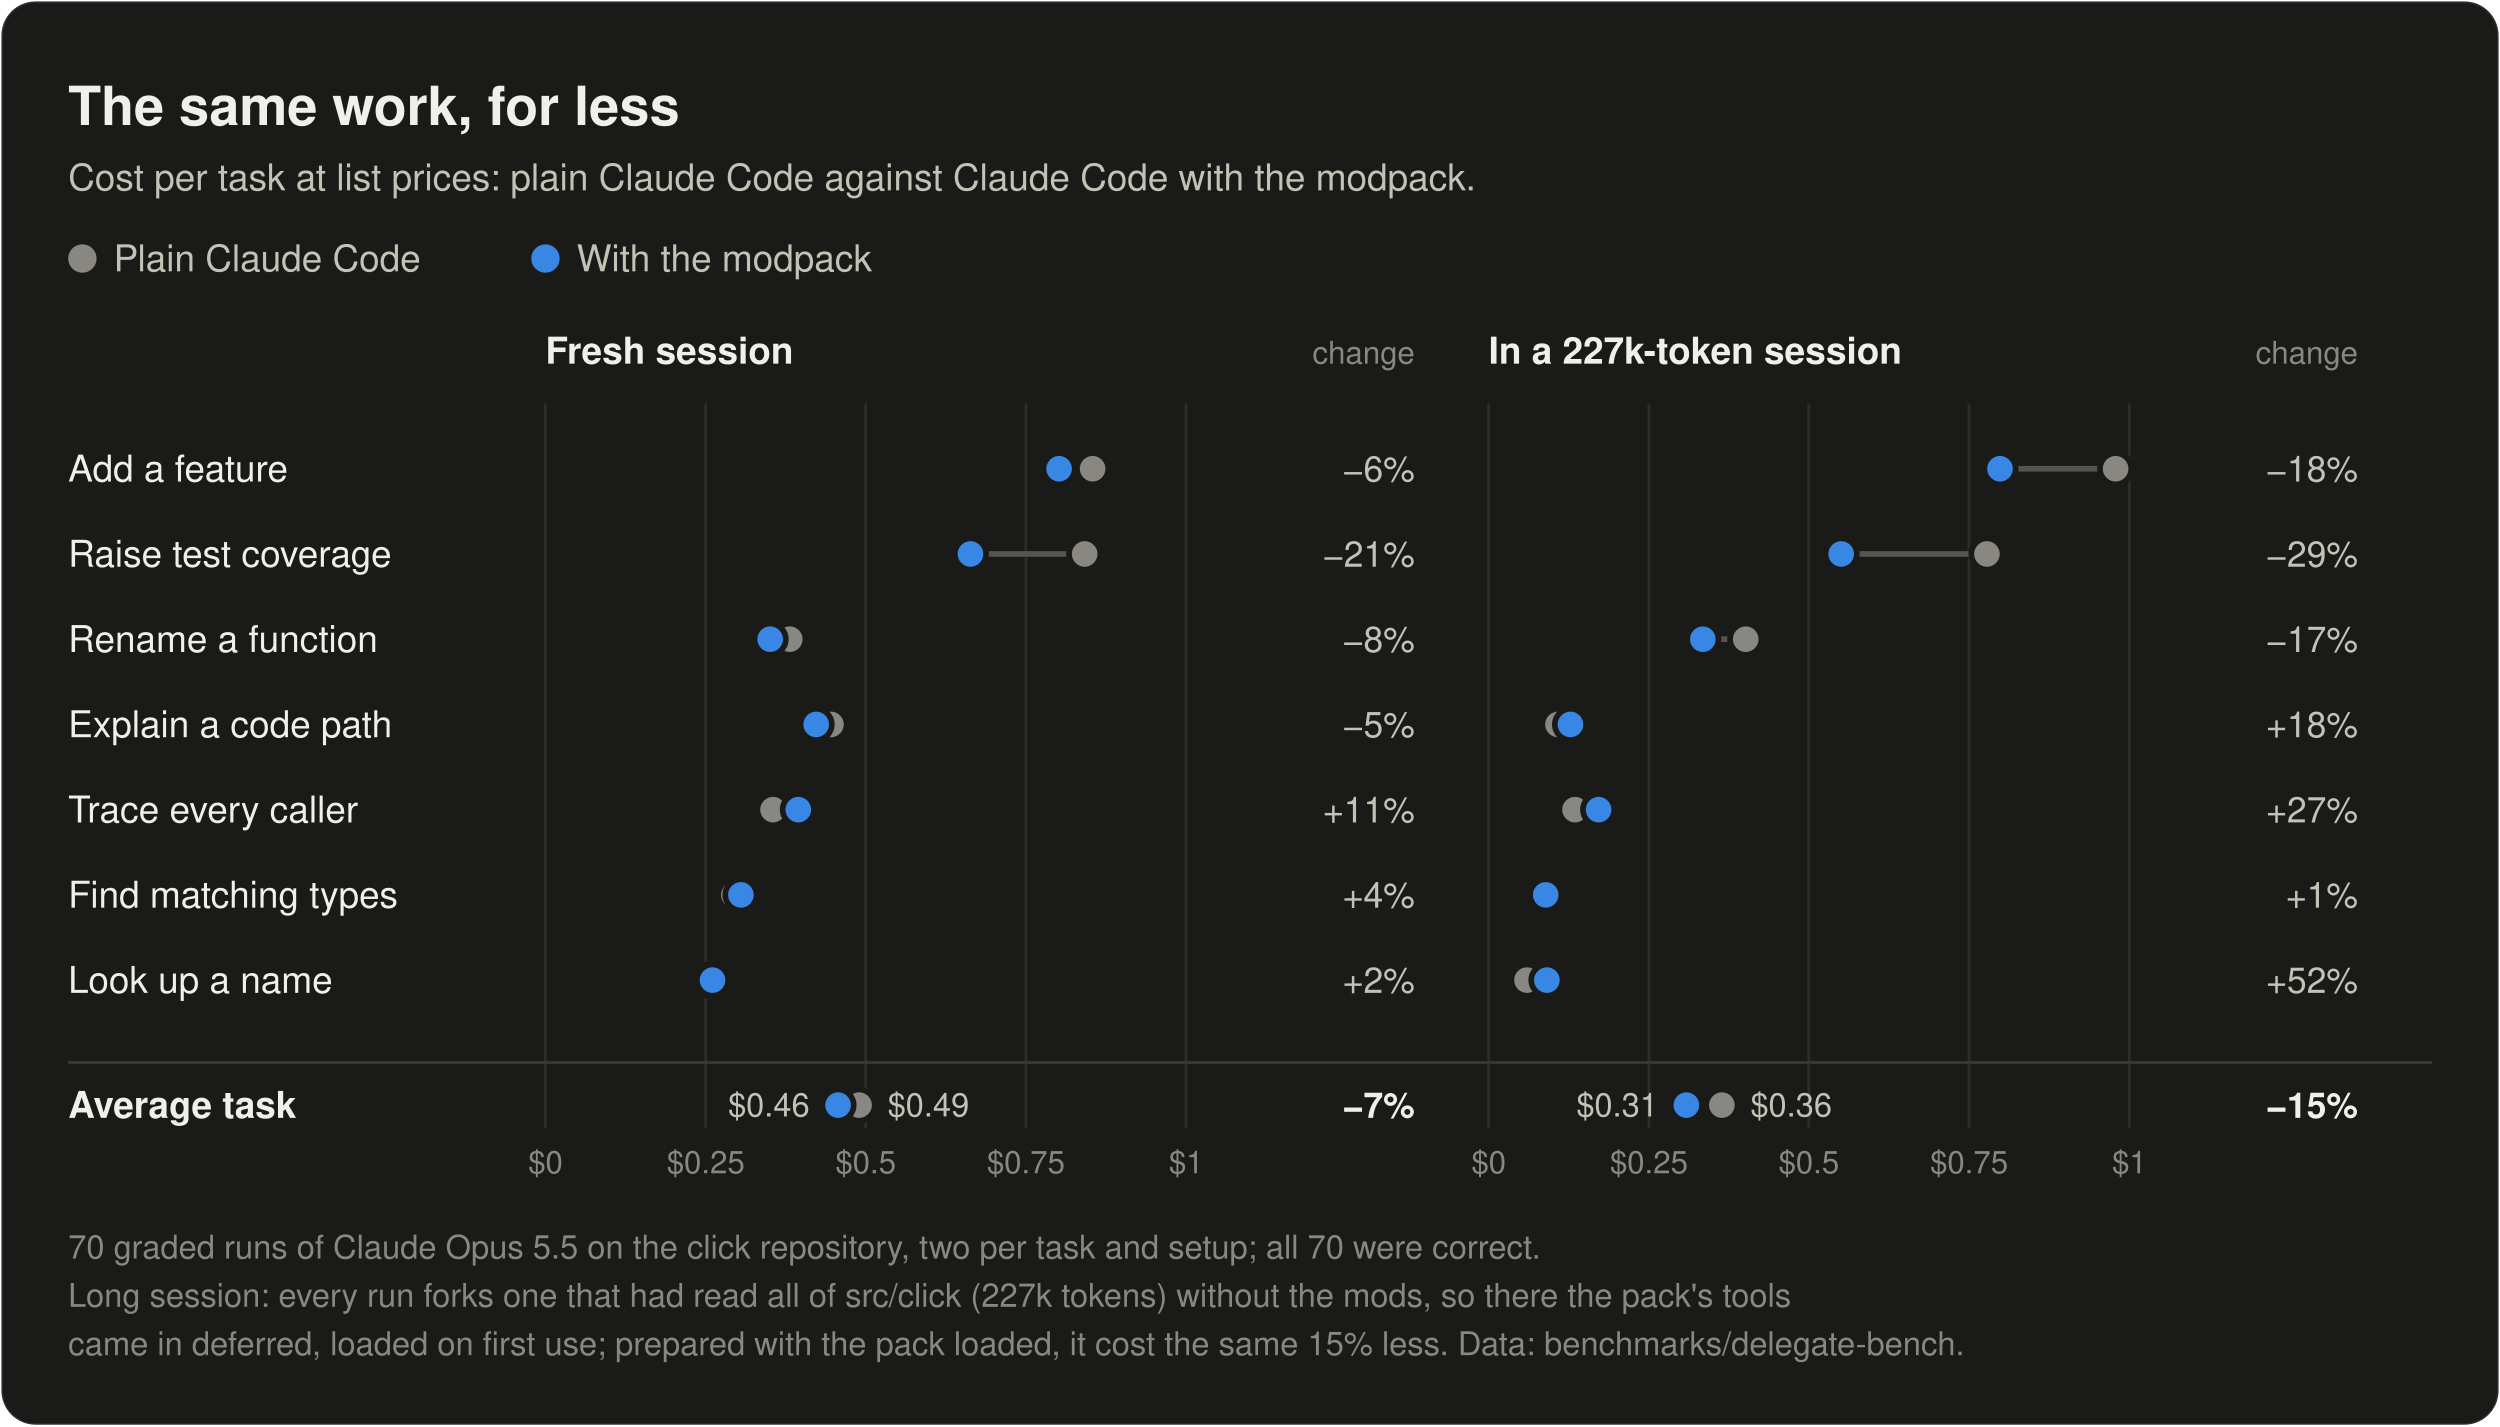
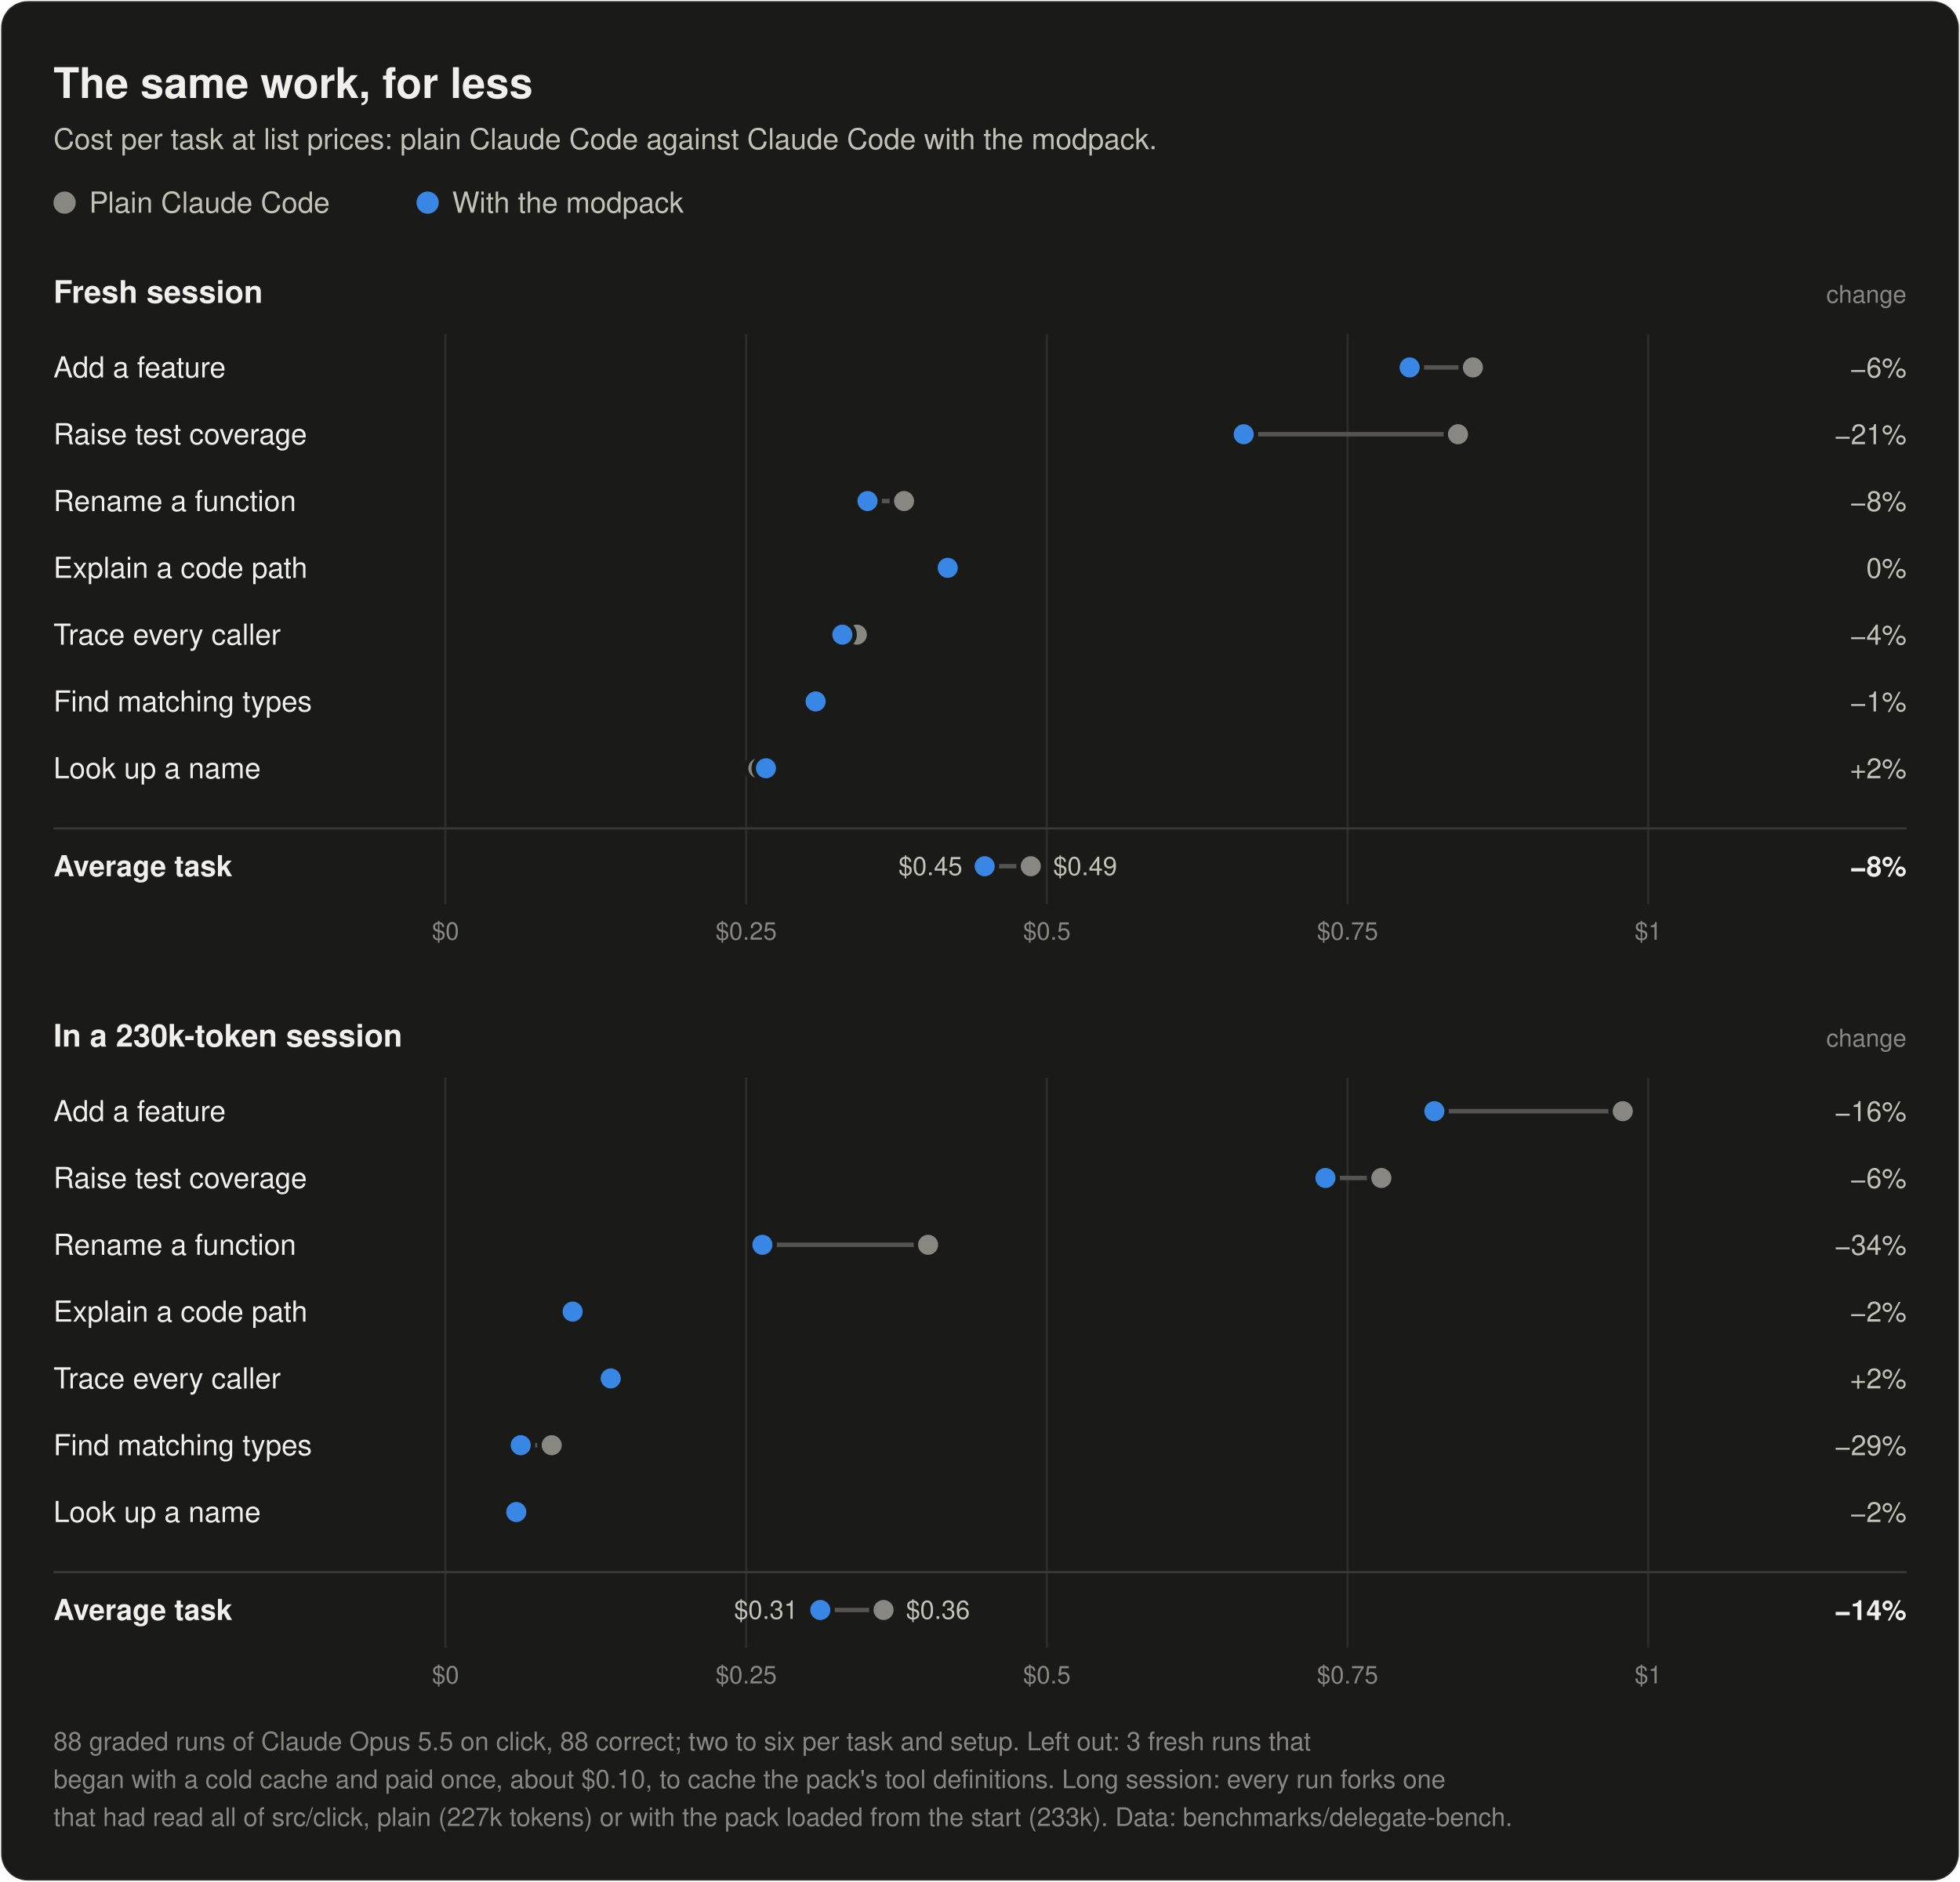
- <svg xmlns="http://www.w3.org/2000/svg" width="880" height="502" viewBox="0 0 880 502" role="img" font-family="-apple-system, BlinkMacSystemFont, 'Segoe UI', Helvetica, Arial, sans-serif">
-   <rect x="0.5" y="0.5" width="879" height="501" rx="12" fill="#1a1a19" stroke="rgba(255,255,255,0.10)" />
+ <svg xmlns="http://www.w3.org/2000/svg" width="880" height="845" viewBox="0 0 880 845" role="img" font-family="-apple-system, BlinkMacSystemFont, 'Segoe UI', Helvetica, Arial, sans-serif">
+   <rect x="0.5" y="0.5" width="879" height="844" rx="12" fill="#1a1a19" stroke="rgba(255,255,255,0.10)" />
  <text x="24.0" y="44.0" font-size="19" font-weight="600" fill="#f0efec" text-anchor="start">The same work, for less</text>
  <text x="24.0" y="67.0" font-size="13" font-weight="400" fill="#c3c2b7" text-anchor="start">Cost per task at list prices: plain Claude Code against Claude Code with the modpack.</text>
  <circle cx="29" cy="91" r="5" fill="#898781" />
  <text x="40.0" y="95.5" font-size="13" font-weight="400" fill="#c3c2b7" text-anchor="start">Plain Claude Code</text>
  <circle cx="192.0" cy="91" r="5" fill="#3987e5" />
  <text x="203.0" y="95.5" font-size="13" font-weight="400" fill="#c3c2b7" text-anchor="start">With the modpack</text>
-   <text x="192.0" y="128.0" font-size="13" font-weight="600" fill="#f0efec" text-anchor="start">Fresh session</text>
-   <text x="498.0" y="128.0" font-size="11" font-weight="400" fill="#898781" text-anchor="end">change</text>
-   <line x1="192.0" y1="142" x2="192.0" y2="397.0" stroke="#2c2c2a" stroke-width="1" />
-   <text x="192.0" y="413.0" font-size="11" font-weight="400" fill="#898781" text-anchor="middle" style="font-variant-numeric: tabular-nums">$0</text>
-   <line x1="248.4" y1="142" x2="248.4" y2="397.0" stroke="#2c2c2a" stroke-width="1" />
-   <text x="248.4" y="413.0" font-size="11" font-weight="400" fill="#898781" text-anchor="middle" style="font-variant-numeric: tabular-nums">$0.25</text>
-   <line x1="304.7" y1="142" x2="304.7" y2="397.0" stroke="#2c2c2a" stroke-width="1" />
-   <text x="304.7" y="413.0" font-size="11" font-weight="400" fill="#898781" text-anchor="middle" style="font-variant-numeric: tabular-nums">$0.5</text>
-   <line x1="361.1" y1="142" x2="361.1" y2="397.0" stroke="#2c2c2a" stroke-width="1" />
-   <text x="361.1" y="413.0" font-size="11" font-weight="400" fill="#898781" text-anchor="middle" style="font-variant-numeric: tabular-nums">$0.75</text>
-   <line x1="417.5" y1="142" x2="417.5" y2="397.0" stroke="#2c2c2a" stroke-width="1" />
-   <text x="417.5" y="413.0" font-size="11" font-weight="400" fill="#898781" text-anchor="middle" style="font-variant-numeric: tabular-nums">$1</text>
-   <line x1="384.6" y1="165.0" x2="372.8" y2="165.0" stroke="#55544f" stroke-width="2" stroke-linecap="round" />
-   <circle cx="384.6" cy="165.0" r="5.5" fill="#898781" stroke="#1a1a19" stroke-width="2" />
-   <circle cx="372.8" cy="165.0" r="5.5" fill="#3987e5" stroke="#1a1a19" stroke-width="2" />
-   <text x="498.0" y="169.5" font-size="12.5" font-weight="400" fill="#c3c2b7" text-anchor="end" style="font-variant-numeric: tabular-nums">−6%</text>
-   <line x1="381.8" y1="195.0" x2="341.6" y2="195.0" stroke="#55544f" stroke-width="2" stroke-linecap="round" />
-   <circle cx="381.8" cy="195.0" r="5.5" fill="#898781" stroke="#1a1a19" stroke-width="2" />
-   <circle cx="341.6" cy="195.0" r="5.5" fill="#3987e5" stroke="#1a1a19" stroke-width="2" />
-   <text x="498.0" y="199.5" font-size="12.5" font-weight="400" fill="#c3c2b7" text-anchor="end" style="font-variant-numeric: tabular-nums">−21%</text>
-   <line x1="278.0" y1="225.0" x2="271.1" y2="225.0" stroke="#55544f" stroke-width="2" stroke-linecap="round" />
-   <circle cx="278.0" cy="225.0" r="5.5" fill="#898781" stroke="#1a1a19" stroke-width="2" />
-   <circle cx="271.1" cy="225.0" r="5.5" fill="#3987e5" stroke="#1a1a19" stroke-width="2" />
-   <text x="498.0" y="229.5" font-size="12.5" font-weight="400" fill="#c3c2b7" text-anchor="end" style="font-variant-numeric: tabular-nums">−8%</text>
-   <line x1="292.5" y1="255.0" x2="287.3" y2="255.0" stroke="#55544f" stroke-width="2" stroke-linecap="round" />
-   <circle cx="292.5" cy="255.0" r="5.5" fill="#898781" stroke="#1a1a19" stroke-width="2" />
-   <circle cx="287.3" cy="255.0" r="5.5" fill="#3987e5" stroke="#1a1a19" stroke-width="2" />
-   <text x="498.0" y="259.5" font-size="12.5" font-weight="400" fill="#c3c2b7" text-anchor="end" style="font-variant-numeric: tabular-nums">−5%</text>
-   <line x1="272.1" y1="285.0" x2="281.0" y2="285.0" stroke="#55544f" stroke-width="2" stroke-linecap="round" />
-   <circle cx="272.1" cy="285.0" r="5.5" fill="#898781" stroke="#1a1a19" stroke-width="2" />
-   <circle cx="281.0" cy="285.0" r="5.5" fill="#3987e5" stroke="#1a1a19" stroke-width="2" />
-   <text x="498.0" y="289.5" font-size="12.5" font-weight="400" fill="#c3c2b7" text-anchor="end" style="font-variant-numeric: tabular-nums">+11%</text>
-   <line x1="258.3" y1="315.0" x2="260.8" y2="315.0" stroke="#55544f" stroke-width="2" stroke-linecap="round" />
-   <circle cx="258.3" cy="315.0" r="5.5" fill="#898781" stroke="#1a1a19" stroke-width="2" />
-   <circle cx="260.8" cy="315.0" r="5.5" fill="#3987e5" stroke="#1a1a19" stroke-width="2" />
-   <text x="498.0" y="319.5" font-size="12.5" font-weight="400" fill="#c3c2b7" text-anchor="end" style="font-variant-numeric: tabular-nums">+4%</text>
-   <line x1="249.8" y1="345.0" x2="250.8" y2="345.0" stroke="#55544f" stroke-width="2" stroke-linecap="round" />
-   <circle cx="249.8" cy="345.0" r="5.5" fill="#898781" stroke="#1a1a19" stroke-width="2" />
-   <circle cx="250.8" cy="345.0" r="5.5" fill="#3987e5" stroke="#1a1a19" stroke-width="2" />
-   <text x="498.0" y="349.5" font-size="12.5" font-weight="400" fill="#c3c2b7" text-anchor="end" style="font-variant-numeric: tabular-nums">+2%</text>
-   <line x1="302.4" y1="389.0" x2="295.0" y2="389.0" stroke="#55544f" stroke-width="2" stroke-linecap="round" />
-   <circle cx="302.4" cy="389.0" r="5.5" fill="#898781" stroke="#1a1a19" stroke-width="2" />
-   <circle cx="295.0" cy="389.0" r="5.5" fill="#3987e5" stroke="#1a1a19" stroke-width="2" />
-   <text x="498.0" y="393.5" font-size="12.5" font-weight="600" fill="#f0efec" text-anchor="end" style="font-variant-numeric: tabular-nums">−7%</text>
-   <text x="285.0" y="393.0" font-size="11.5" font-weight="400" fill="#c3c2b7" text-anchor="end" style="font-variant-numeric: tabular-nums">$0.46</text>
-   <text x="312.4" y="393.0" font-size="11.5" font-weight="400" fill="#c3c2b7" text-anchor="start" style="font-variant-numeric: tabular-nums">$0.49</text>
-   <text x="524.0" y="128.0" font-size="13" font-weight="600" fill="#f0efec" text-anchor="start">In a 227k-token session</text>
-   <text x="830.0" y="128.0" font-size="11" font-weight="400" fill="#898781" text-anchor="end">change</text>
-   <line x1="524.0" y1="142" x2="524.0" y2="397.0" stroke="#2c2c2a" stroke-width="1" />
-   <text x="524.0" y="413.0" font-size="11" font-weight="400" fill="#898781" text-anchor="middle" style="font-variant-numeric: tabular-nums">$0</text>
-   <line x1="580.4" y1="142" x2="580.4" y2="397.0" stroke="#2c2c2a" stroke-width="1" />
-   <text x="580.4" y="413.0" font-size="11" font-weight="400" fill="#898781" text-anchor="middle" style="font-variant-numeric: tabular-nums">$0.25</text>
-   <line x1="636.7" y1="142" x2="636.7" y2="397.0" stroke="#2c2c2a" stroke-width="1" />
-   <text x="636.7" y="413.0" font-size="11" font-weight="400" fill="#898781" text-anchor="middle" style="font-variant-numeric: tabular-nums">$0.5</text>
-   <line x1="693.1" y1="142" x2="693.1" y2="397.0" stroke="#2c2c2a" stroke-width="1" />
-   <text x="693.1" y="413.0" font-size="11" font-weight="400" fill="#898781" text-anchor="middle" style="font-variant-numeric: tabular-nums">$0.75</text>
-   <line x1="749.5" y1="142" x2="749.5" y2="397.0" stroke="#2c2c2a" stroke-width="1" />
-   <text x="749.5" y="413.0" font-size="11" font-weight="400" fill="#898781" text-anchor="middle" style="font-variant-numeric: tabular-nums">$1</text>
-   <line x1="744.7" y1="165.0" x2="704.0" y2="165.0" stroke="#55544f" stroke-width="2" stroke-linecap="round" />
-   <circle cx="744.7" cy="165.0" r="5.5" fill="#898781" stroke="#1a1a19" stroke-width="2" />
-   <circle cx="704.0" cy="165.0" r="5.5" fill="#3987e5" stroke="#1a1a19" stroke-width="2" />
-   <text x="830.0" y="169.5" font-size="12.5" font-weight="400" fill="#c3c2b7" text-anchor="end" style="font-variant-numeric: tabular-nums">−18%</text>
-   <line x1="699.4" y1="195.0" x2="648.1" y2="195.0" stroke="#55544f" stroke-width="2" stroke-linecap="round" />
-   <circle cx="699.4" cy="195.0" r="5.5" fill="#898781" stroke="#1a1a19" stroke-width="2" />
-   <circle cx="648.1" cy="195.0" r="5.5" fill="#3987e5" stroke="#1a1a19" stroke-width="2" />
-   <text x="830.0" y="199.5" font-size="12.5" font-weight="400" fill="#c3c2b7" text-anchor="end" style="font-variant-numeric: tabular-nums">−29%</text>
-   <line x1="614.5" y1="225.0" x2="599.4" y2="225.0" stroke="#55544f" stroke-width="2" stroke-linecap="round" />
-   <circle cx="614.5" cy="225.0" r="5.5" fill="#898781" stroke="#1a1a19" stroke-width="2" />
-   <circle cx="599.4" cy="225.0" r="5.5" fill="#3987e5" stroke="#1a1a19" stroke-width="2" />
-   <text x="830.0" y="229.5" font-size="12.5" font-weight="400" fill="#c3c2b7" text-anchor="end" style="font-variant-numeric: tabular-nums">−17%</text>
-   <line x1="548.4" y1="255.0" x2="552.8" y2="255.0" stroke="#55544f" stroke-width="2" stroke-linecap="round" />
-   <circle cx="548.4" cy="255.0" r="5.5" fill="#898781" stroke="#1a1a19" stroke-width="2" />
-   <circle cx="552.8" cy="255.0" r="5.5" fill="#3987e5" stroke="#1a1a19" stroke-width="2" />
-   <text x="830.0" y="259.5" font-size="12.5" font-weight="400" fill="#c3c2b7" text-anchor="end" style="font-variant-numeric: tabular-nums">+18%</text>
-   <line x1="554.4" y1="285.0" x2="562.7" y2="285.0" stroke="#55544f" stroke-width="2" stroke-linecap="round" />
-   <circle cx="554.4" cy="285.0" r="5.5" fill="#898781" stroke="#1a1a19" stroke-width="2" />
-   <circle cx="562.7" cy="285.0" r="5.5" fill="#3987e5" stroke="#1a1a19" stroke-width="2" />
-   <text x="830.0" y="289.5" font-size="12.5" font-weight="400" fill="#c3c2b7" text-anchor="end" style="font-variant-numeric: tabular-nums">+27%</text>
-   <line x1="543.9" y1="315.0" x2="544.1" y2="315.0" stroke="#55544f" stroke-width="2" stroke-linecap="round" />
-   <circle cx="543.9" cy="315.0" r="5.5" fill="#898781" stroke="#1a1a19" stroke-width="2" />
-   <circle cx="544.1" cy="315.0" r="5.5" fill="#3987e5" stroke="#1a1a19" stroke-width="2" />
-   <text x="830.0" y="319.5" font-size="12.5" font-weight="400" fill="#c3c2b7" text-anchor="end" style="font-variant-numeric: tabular-nums">+1%</text>
-   <line x1="537.5" y1="345.0" x2="544.5" y2="345.0" stroke="#55544f" stroke-width="2" stroke-linecap="round" />
-   <circle cx="537.5" cy="345.0" r="5.5" fill="#898781" stroke="#1a1a19" stroke-width="2" />
-   <circle cx="544.5" cy="345.0" r="5.5" fill="#3987e5" stroke="#1a1a19" stroke-width="2" />
-   <text x="830.0" y="349.5" font-size="12.5" font-weight="400" fill="#c3c2b7" text-anchor="end" style="font-variant-numeric: tabular-nums">+52%</text>
-   <line x1="606.1" y1="389.0" x2="593.6" y2="389.0" stroke="#55544f" stroke-width="2" stroke-linecap="round" />
-   <circle cx="606.1" cy="389.0" r="5.5" fill="#898781" stroke="#1a1a19" stroke-width="2" />
-   <circle cx="593.6" cy="389.0" r="5.5" fill="#3987e5" stroke="#1a1a19" stroke-width="2" />
-   <text x="830.0" y="393.5" font-size="12.5" font-weight="600" fill="#f0efec" text-anchor="end" style="font-variant-numeric: tabular-nums">−15%</text>
-   <text x="583.6" y="393.0" font-size="11.5" font-weight="400" fill="#c3c2b7" text-anchor="end" style="font-variant-numeric: tabular-nums">$0.31</text>
-   <text x="616.1" y="393.0" font-size="11.5" font-weight="400" fill="#c3c2b7" text-anchor="start" style="font-variant-numeric: tabular-nums">$0.36</text>
+   <text x="24.0" y="136.0" font-size="14" font-weight="600" fill="#f0efec" text-anchor="start">Fresh session</text>
+   <text x="856.0" y="136.0" font-size="11" font-weight="400" fill="#898781" text-anchor="end">change</text>
+   <line x1="200.0" y1="150" x2="200.0" y2="406" stroke="#2c2c2a" stroke-width="1" />
+   <text x="200.0" y="422.0" font-size="11" font-weight="400" fill="#898781" text-anchor="middle" style="font-variant-numeric: tabular-nums">$0</text>
+   <line x1="335.0" y1="150" x2="335.0" y2="406" stroke="#2c2c2a" stroke-width="1" />
+   <text x="335.0" y="422.0" font-size="11" font-weight="400" fill="#898781" text-anchor="middle" style="font-variant-numeric: tabular-nums">$0.25</text>
+   <line x1="470.0" y1="150" x2="470.0" y2="406" stroke="#2c2c2a" stroke-width="1" />
+   <text x="470.0" y="422.0" font-size="11" font-weight="400" fill="#898781" text-anchor="middle" style="font-variant-numeric: tabular-nums">$0.5</text>
+   <line x1="605.0" y1="150" x2="605.0" y2="406" stroke="#2c2c2a" stroke-width="1" />
+   <text x="605.0" y="422.0" font-size="11" font-weight="400" fill="#898781" text-anchor="middle" style="font-variant-numeric: tabular-nums">$0.75</text>
+   <line x1="740.0" y1="150" x2="740.0" y2="406" stroke="#2c2c2a" stroke-width="1" />
+   <text x="740.0" y="422.0" font-size="11" font-weight="400" fill="#898781" text-anchor="middle" style="font-variant-numeric: tabular-nums">$1</text>
+   <line x1="24" y1="372.0" x2="856" y2="372.0" stroke="#383835" stroke-width="1" />
  <text x="24.0" y="169.5" font-size="13" font-weight="400" fill="#f0efec" text-anchor="start">Add a feature</text>
+   <line x1="661.3" y1="165.0" x2="632.9" y2="165.0" stroke="#55544f" stroke-width="2" stroke-linecap="round" />
+   <circle cx="661.3" cy="165.0" r="5.5" fill="#898781" stroke="#1a1a19" stroke-width="2" />
+   <circle cx="632.9" cy="165.0" r="5.5" fill="#3987e5" stroke="#1a1a19" stroke-width="2" />
+   <text x="856.0" y="169.5" font-size="12.5" font-weight="400" fill="#c3c2b7" text-anchor="end" style="font-variant-numeric: tabular-nums">−6%</text>
  <text x="24.0" y="199.5" font-size="13" font-weight="400" fill="#f0efec" text-anchor="start">Raise test coverage</text>
+   <line x1="654.6" y1="195.0" x2="558.4" y2="195.0" stroke="#55544f" stroke-width="2" stroke-linecap="round" />
+   <circle cx="654.6" cy="195.0" r="5.5" fill="#898781" stroke="#1a1a19" stroke-width="2" />
+   <circle cx="558.4" cy="195.0" r="5.5" fill="#3987e5" stroke="#1a1a19" stroke-width="2" />
+   <text x="856.0" y="199.5" font-size="12.5" font-weight="400" fill="#c3c2b7" text-anchor="end" style="font-variant-numeric: tabular-nums">−21%</text>
  <text x="24.0" y="229.5" font-size="13" font-weight="400" fill="#f0efec" text-anchor="start">Rename a function</text>
+   <line x1="405.9" y1="225.0" x2="389.5" y2="225.0" stroke="#55544f" stroke-width="2" stroke-linecap="round" />
+   <circle cx="405.9" cy="225.0" r="5.5" fill="#898781" stroke="#1a1a19" stroke-width="2" />
+   <circle cx="389.5" cy="225.0" r="5.5" fill="#3987e5" stroke="#1a1a19" stroke-width="2" />
+   <text x="856.0" y="229.5" font-size="12.5" font-weight="400" fill="#c3c2b7" text-anchor="end" style="font-variant-numeric: tabular-nums">−8%</text>
  <text x="24.0" y="259.5" font-size="13" font-weight="400" fill="#f0efec" text-anchor="start">Explain a code path</text>
+   <line x1="425.2" y1="255.0" x2="425.5" y2="255.0" stroke="#55544f" stroke-width="2" stroke-linecap="round" />
+   <circle cx="425.2" cy="255.0" r="5.5" fill="#898781" stroke="#1a1a19" stroke-width="2" />
+   <circle cx="425.5" cy="255.0" r="5.5" fill="#3987e5" stroke="#1a1a19" stroke-width="2" />
+   <text x="856.0" y="259.5" font-size="12.5" font-weight="400" fill="#c3c2b7" text-anchor="end" style="font-variant-numeric: tabular-nums">0%</text>
  <text x="24.0" y="289.5" font-size="13" font-weight="400" fill="#f0efec" text-anchor="start">Trace every caller</text>
+   <line x1="384.7" y1="285.0" x2="378.2" y2="285.0" stroke="#55544f" stroke-width="2" stroke-linecap="round" />
+   <circle cx="384.7" cy="285.0" r="5.5" fill="#898781" stroke="#1a1a19" stroke-width="2" />
+   <circle cx="378.2" cy="285.0" r="5.5" fill="#3987e5" stroke="#1a1a19" stroke-width="2" />
+   <text x="856.0" y="289.5" font-size="12.5" font-weight="400" fill="#c3c2b7" text-anchor="end" style="font-variant-numeric: tabular-nums">−4%</text>
  <text x="24.0" y="319.5" font-size="13" font-weight="400" fill="#f0efec" text-anchor="start">Find matching types</text>
+   <line x1="367.4" y1="315.0" x2="366.2" y2="315.0" stroke="#55544f" stroke-width="2" stroke-linecap="round" />
+   <circle cx="367.4" cy="315.0" r="5.5" fill="#898781" stroke="#1a1a19" stroke-width="2" />
+   <circle cx="366.2" cy="315.0" r="5.5" fill="#3987e5" stroke="#1a1a19" stroke-width="2" />
+   <text x="856.0" y="319.5" font-size="12.5" font-weight="400" fill="#c3c2b7" text-anchor="end" style="font-variant-numeric: tabular-nums">−1%</text>
  <text x="24.0" y="349.5" font-size="13" font-weight="400" fill="#f0efec" text-anchor="start">Look up a name</text>
-   <line x1="24" y1="374.0" x2="856" y2="374.0" stroke="#383835" stroke-width="1" />
+   <line x1="340.5" y1="345.0" x2="343.9" y2="345.0" stroke="#55544f" stroke-width="2" stroke-linecap="round" />
+   <circle cx="340.5" cy="345.0" r="5.5" fill="#898781" stroke="#1a1a19" stroke-width="2" />
+   <circle cx="343.9" cy="345.0" r="5.5" fill="#3987e5" stroke="#1a1a19" stroke-width="2" />
+   <text x="856.0" y="349.5" font-size="12.5" font-weight="400" fill="#c3c2b7" text-anchor="end" style="font-variant-numeric: tabular-nums">+2%</text>
  <text x="24.0" y="393.5" font-size="13" font-weight="600" fill="#f0efec" text-anchor="start">Average task</text>
-   <text x="24.0" y="443.0" font-size="11.5" font-weight="400" fill="#898781" text-anchor="start">70 graded runs of Claude Opus 5.5 on the click repository, two per task and setup; all 70 were correct.</text>
-   <text x="24.0" y="460.0" font-size="11.5" font-weight="400" fill="#898781" text-anchor="start">Long session: every run forks one that had read all of src/click (227k tokens) without the mods, so there the pack's tools</text>
-   <text x="24.0" y="477.0" font-size="11.5" font-weight="400" fill="#898781" text-anchor="start">came in deferred, loaded on first use; prepared with the pack loaded, it cost the same 15% less. Data: benchmarks/delegate-bench.</text>
+   <line x1="462.8" y1="389.0" x2="442.1" y2="389.0" stroke="#55544f" stroke-width="2" stroke-linecap="round" />
+   <circle cx="462.8" cy="389.0" r="5.5" fill="#898781" stroke="#1a1a19" stroke-width="2" />
+   <circle cx="442.1" cy="389.0" r="5.5" fill="#3987e5" stroke="#1a1a19" stroke-width="2" />
+   <text x="856.0" y="393.5" font-size="12.5" font-weight="600" fill="#f0efec" text-anchor="end" style="font-variant-numeric: tabular-nums">−8%</text>
+   <text x="432.1" y="393.0" font-size="11.5" font-weight="400" fill="#c3c2b7" text-anchor="end" style="font-variant-numeric: tabular-nums">$0.45</text>
+   <text x="472.8" y="393.0" font-size="11.5" font-weight="400" fill="#c3c2b7" text-anchor="start" style="font-variant-numeric: tabular-nums">$0.49</text>
+   <text x="24.0" y="470.0" font-size="14" font-weight="600" fill="#f0efec" text-anchor="start">In a 230k-token session</text>
+   <text x="856.0" y="470.0" font-size="11" font-weight="400" fill="#898781" text-anchor="end">change</text>
+   <line x1="200.0" y1="484" x2="200.0" y2="740" stroke="#2c2c2a" stroke-width="1" />
+   <text x="200.0" y="756.0" font-size="11" font-weight="400" fill="#898781" text-anchor="middle" style="font-variant-numeric: tabular-nums">$0</text>
+   <line x1="335.0" y1="484" x2="335.0" y2="740" stroke="#2c2c2a" stroke-width="1" />
+   <text x="335.0" y="756.0" font-size="11" font-weight="400" fill="#898781" text-anchor="middle" style="font-variant-numeric: tabular-nums">$0.25</text>
+   <line x1="470.0" y1="484" x2="470.0" y2="740" stroke="#2c2c2a" stroke-width="1" />
+   <text x="470.0" y="756.0" font-size="11" font-weight="400" fill="#898781" text-anchor="middle" style="font-variant-numeric: tabular-nums">$0.5</text>
+   <line x1="605.0" y1="484" x2="605.0" y2="740" stroke="#2c2c2a" stroke-width="1" />
+   <text x="605.0" y="756.0" font-size="11" font-weight="400" fill="#898781" text-anchor="middle" style="font-variant-numeric: tabular-nums">$0.75</text>
+   <line x1="740.0" y1="484" x2="740.0" y2="740" stroke="#2c2c2a" stroke-width="1" />
+   <text x="740.0" y="756.0" font-size="11" font-weight="400" fill="#898781" text-anchor="middle" style="font-variant-numeric: tabular-nums">$1</text>
+   <line x1="24" y1="706.0" x2="856" y2="706.0" stroke="#383835" stroke-width="1" />
+   <text x="24.0" y="503.5" font-size="13" font-weight="400" fill="#f0efec" text-anchor="start">Add a feature</text>
+   <line x1="728.6" y1="499.0" x2="644.0" y2="499.0" stroke="#55544f" stroke-width="2" stroke-linecap="round" />
+   <circle cx="728.6" cy="499.0" r="5.5" fill="#898781" stroke="#1a1a19" stroke-width="2" />
+   <circle cx="644.0" cy="499.0" r="5.5" fill="#3987e5" stroke="#1a1a19" stroke-width="2" />
+   <text x="856.0" y="503.5" font-size="12.5" font-weight="400" fill="#c3c2b7" text-anchor="end" style="font-variant-numeric: tabular-nums">−16%</text>
+   <text x="24.0" y="533.5" font-size="13" font-weight="400" fill="#f0efec" text-anchor="start">Raise test coverage</text>
+   <line x1="620.2" y1="529.0" x2="595.1" y2="529.0" stroke="#55544f" stroke-width="2" stroke-linecap="round" />
+   <circle cx="620.2" cy="529.0" r="5.5" fill="#898781" stroke="#1a1a19" stroke-width="2" />
+   <circle cx="595.1" cy="529.0" r="5.5" fill="#3987e5" stroke="#1a1a19" stroke-width="2" />
+   <text x="856.0" y="533.5" font-size="12.5" font-weight="400" fill="#c3c2b7" text-anchor="end" style="font-variant-numeric: tabular-nums">−6%</text>
+   <text x="24.0" y="563.5" font-size="13" font-weight="400" fill="#f0efec" text-anchor="start">Rename a function</text>
+   <line x1="416.7" y1="559.0" x2="342.3" y2="559.0" stroke="#55544f" stroke-width="2" stroke-linecap="round" />
+   <circle cx="416.7" cy="559.0" r="5.5" fill="#898781" stroke="#1a1a19" stroke-width="2" />
+   <circle cx="342.3" cy="559.0" r="5.5" fill="#3987e5" stroke="#1a1a19" stroke-width="2" />
+   <text x="856.0" y="563.5" font-size="12.5" font-weight="400" fill="#c3c2b7" text-anchor="end" style="font-variant-numeric: tabular-nums">−34%</text>
+   <text x="24.0" y="593.5" font-size="13" font-weight="400" fill="#f0efec" text-anchor="start">Explain a code path</text>
+   <line x1="258.5" y1="589.0" x2="257.1" y2="589.0" stroke="#55544f" stroke-width="2" stroke-linecap="round" />
+   <circle cx="258.5" cy="589.0" r="5.5" fill="#898781" stroke="#1a1a19" stroke-width="2" />
+   <circle cx="257.1" cy="589.0" r="5.5" fill="#3987e5" stroke="#1a1a19" stroke-width="2" />
+   <text x="856.0" y="593.5" font-size="12.5" font-weight="400" fill="#c3c2b7" text-anchor="end" style="font-variant-numeric: tabular-nums">−2%</text>
+   <text x="24.0" y="623.5" font-size="13" font-weight="400" fill="#f0efec" text-anchor="start">Trace every caller</text>
+   <line x1="272.9" y1="619.0" x2="274.2" y2="619.0" stroke="#55544f" stroke-width="2" stroke-linecap="round" />
+   <circle cx="272.9" cy="619.0" r="5.5" fill="#898781" stroke="#1a1a19" stroke-width="2" />
+   <circle cx="274.2" cy="619.0" r="5.5" fill="#3987e5" stroke="#1a1a19" stroke-width="2" />
+   <text x="856.0" y="623.5" font-size="12.5" font-weight="400" fill="#c3c2b7" text-anchor="end" style="font-variant-numeric: tabular-nums">+2%</text>
+   <text x="24.0" y="653.5" font-size="13" font-weight="400" fill="#f0efec" text-anchor="start">Find matching types</text>
+   <line x1="247.7" y1="649.0" x2="233.8" y2="649.0" stroke="#55544f" stroke-width="2" stroke-linecap="round" />
+   <circle cx="247.7" cy="649.0" r="5.5" fill="#898781" stroke="#1a1a19" stroke-width="2" />
+   <circle cx="233.8" cy="649.0" r="5.5" fill="#3987e5" stroke="#1a1a19" stroke-width="2" />
+   <text x="856.0" y="653.5" font-size="12.5" font-weight="400" fill="#c3c2b7" text-anchor="end" style="font-variant-numeric: tabular-nums">−29%</text>
+   <text x="24.0" y="683.5" font-size="13" font-weight="400" fill="#f0efec" text-anchor="start">Look up a name</text>
+   <line x1="232.3" y1="679.0" x2="231.8" y2="679.0" stroke="#55544f" stroke-width="2" stroke-linecap="round" />
+   <circle cx="232.3" cy="679.0" r="5.5" fill="#898781" stroke="#1a1a19" stroke-width="2" />
+   <circle cx="231.8" cy="679.0" r="5.5" fill="#3987e5" stroke="#1a1a19" stroke-width="2" />
+   <text x="856.0" y="683.5" font-size="12.5" font-weight="400" fill="#c3c2b7" text-anchor="end" style="font-variant-numeric: tabular-nums">−2%</text>
+   <text x="24.0" y="727.5" font-size="13" font-weight="600" fill="#f0efec" text-anchor="start">Average task</text>
+   <line x1="396.7" y1="723.0" x2="368.3" y2="723.0" stroke="#55544f" stroke-width="2" stroke-linecap="round" />
+   <circle cx="396.7" cy="723.0" r="5.5" fill="#898781" stroke="#1a1a19" stroke-width="2" />
+   <circle cx="368.3" cy="723.0" r="5.5" fill="#3987e5" stroke="#1a1a19" stroke-width="2" />
+   <text x="856.0" y="727.5" font-size="12.5" font-weight="600" fill="#f0efec" text-anchor="end" style="font-variant-numeric: tabular-nums">−14%</text>
+   <text x="358.3" y="727.0" font-size="11.5" font-weight="400" fill="#c3c2b7" text-anchor="end" style="font-variant-numeric: tabular-nums">$0.31</text>
+   <text x="406.7" y="727.0" font-size="11.5" font-weight="400" fill="#c3c2b7" text-anchor="start" style="font-variant-numeric: tabular-nums">$0.36</text>
+   <text x="24.0" y="786.0" font-size="11.5" font-weight="400" fill="#898781" text-anchor="start">88 graded runs of Claude Opus 5.5 on click, 88 correct; two to six per task and setup. Left out: 3 fresh runs that</text>
+   <text x="24.0" y="803.0" font-size="11.5" font-weight="400" fill="#898781" text-anchor="start">began with a cold cache and paid once, about $0.10, to cache the pack's tool definitions. Long session: every run forks one</text>
+   <text x="24.0" y="820.0" font-size="11.5" font-weight="400" fill="#898781" text-anchor="start">that had read all of src/click, plain (227k tokens) or with the pack loaded from the start (233k). Data: benchmarks/delegate-bench.</text>
</svg>
